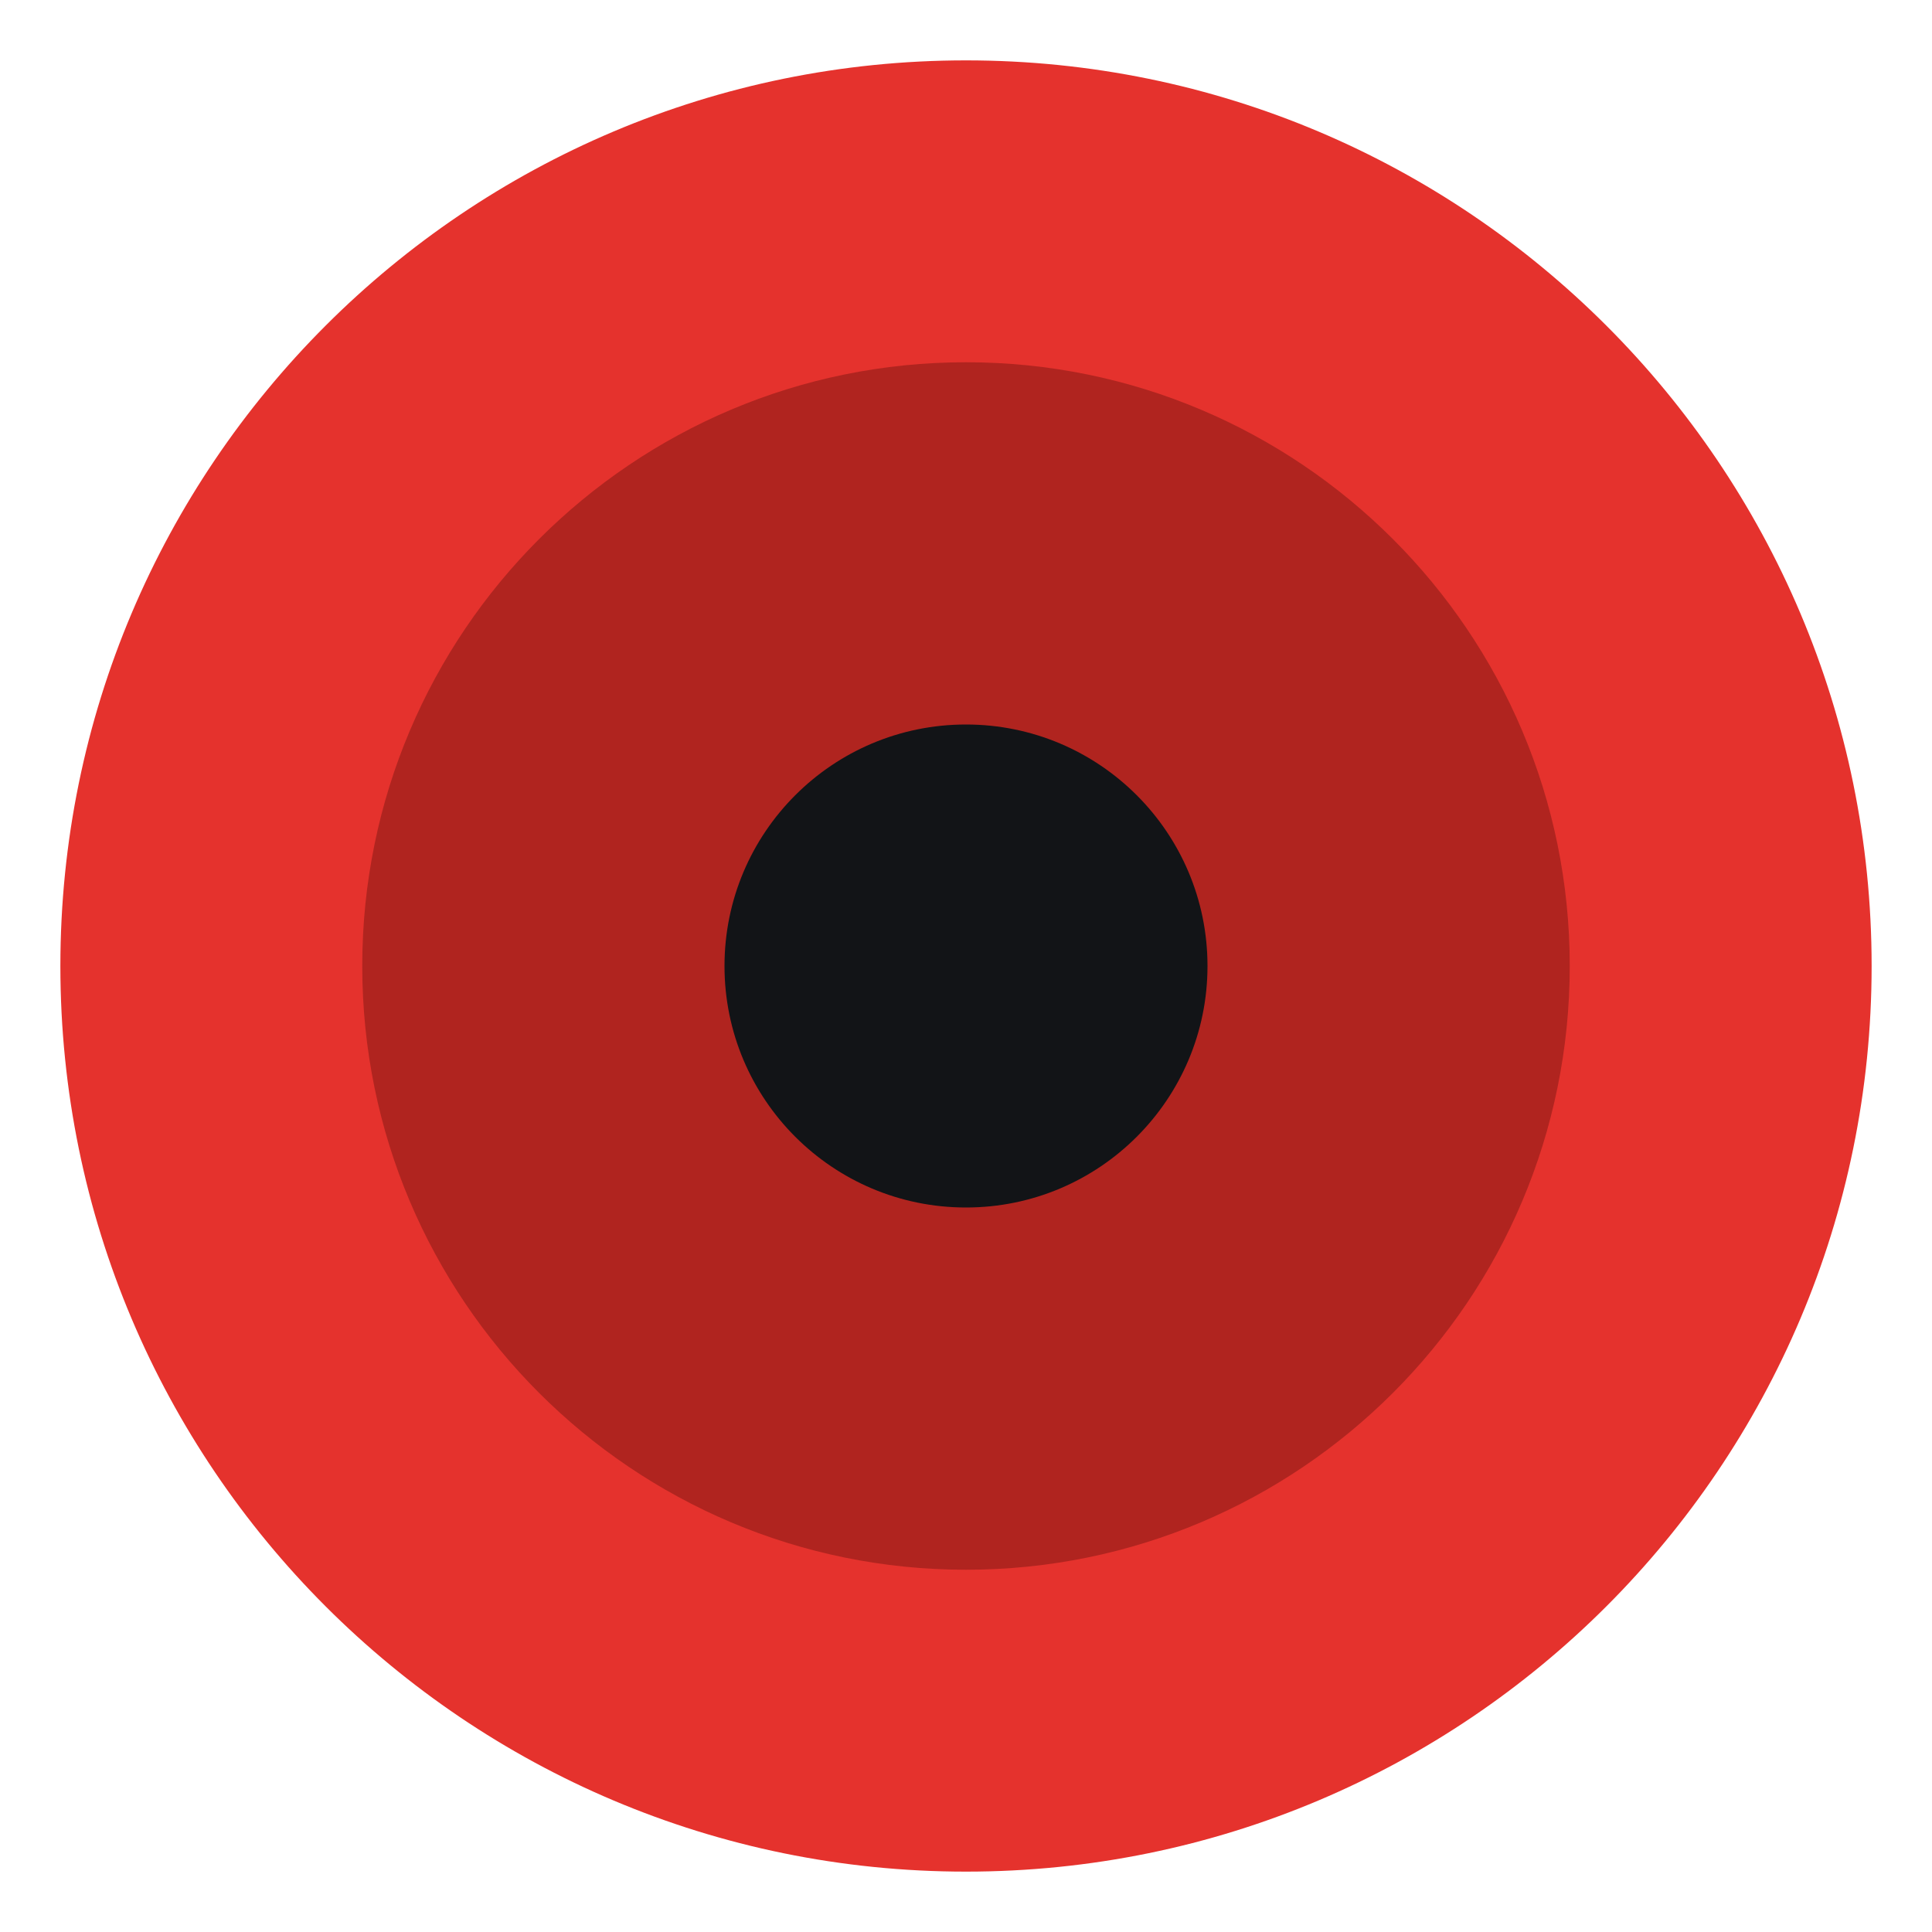
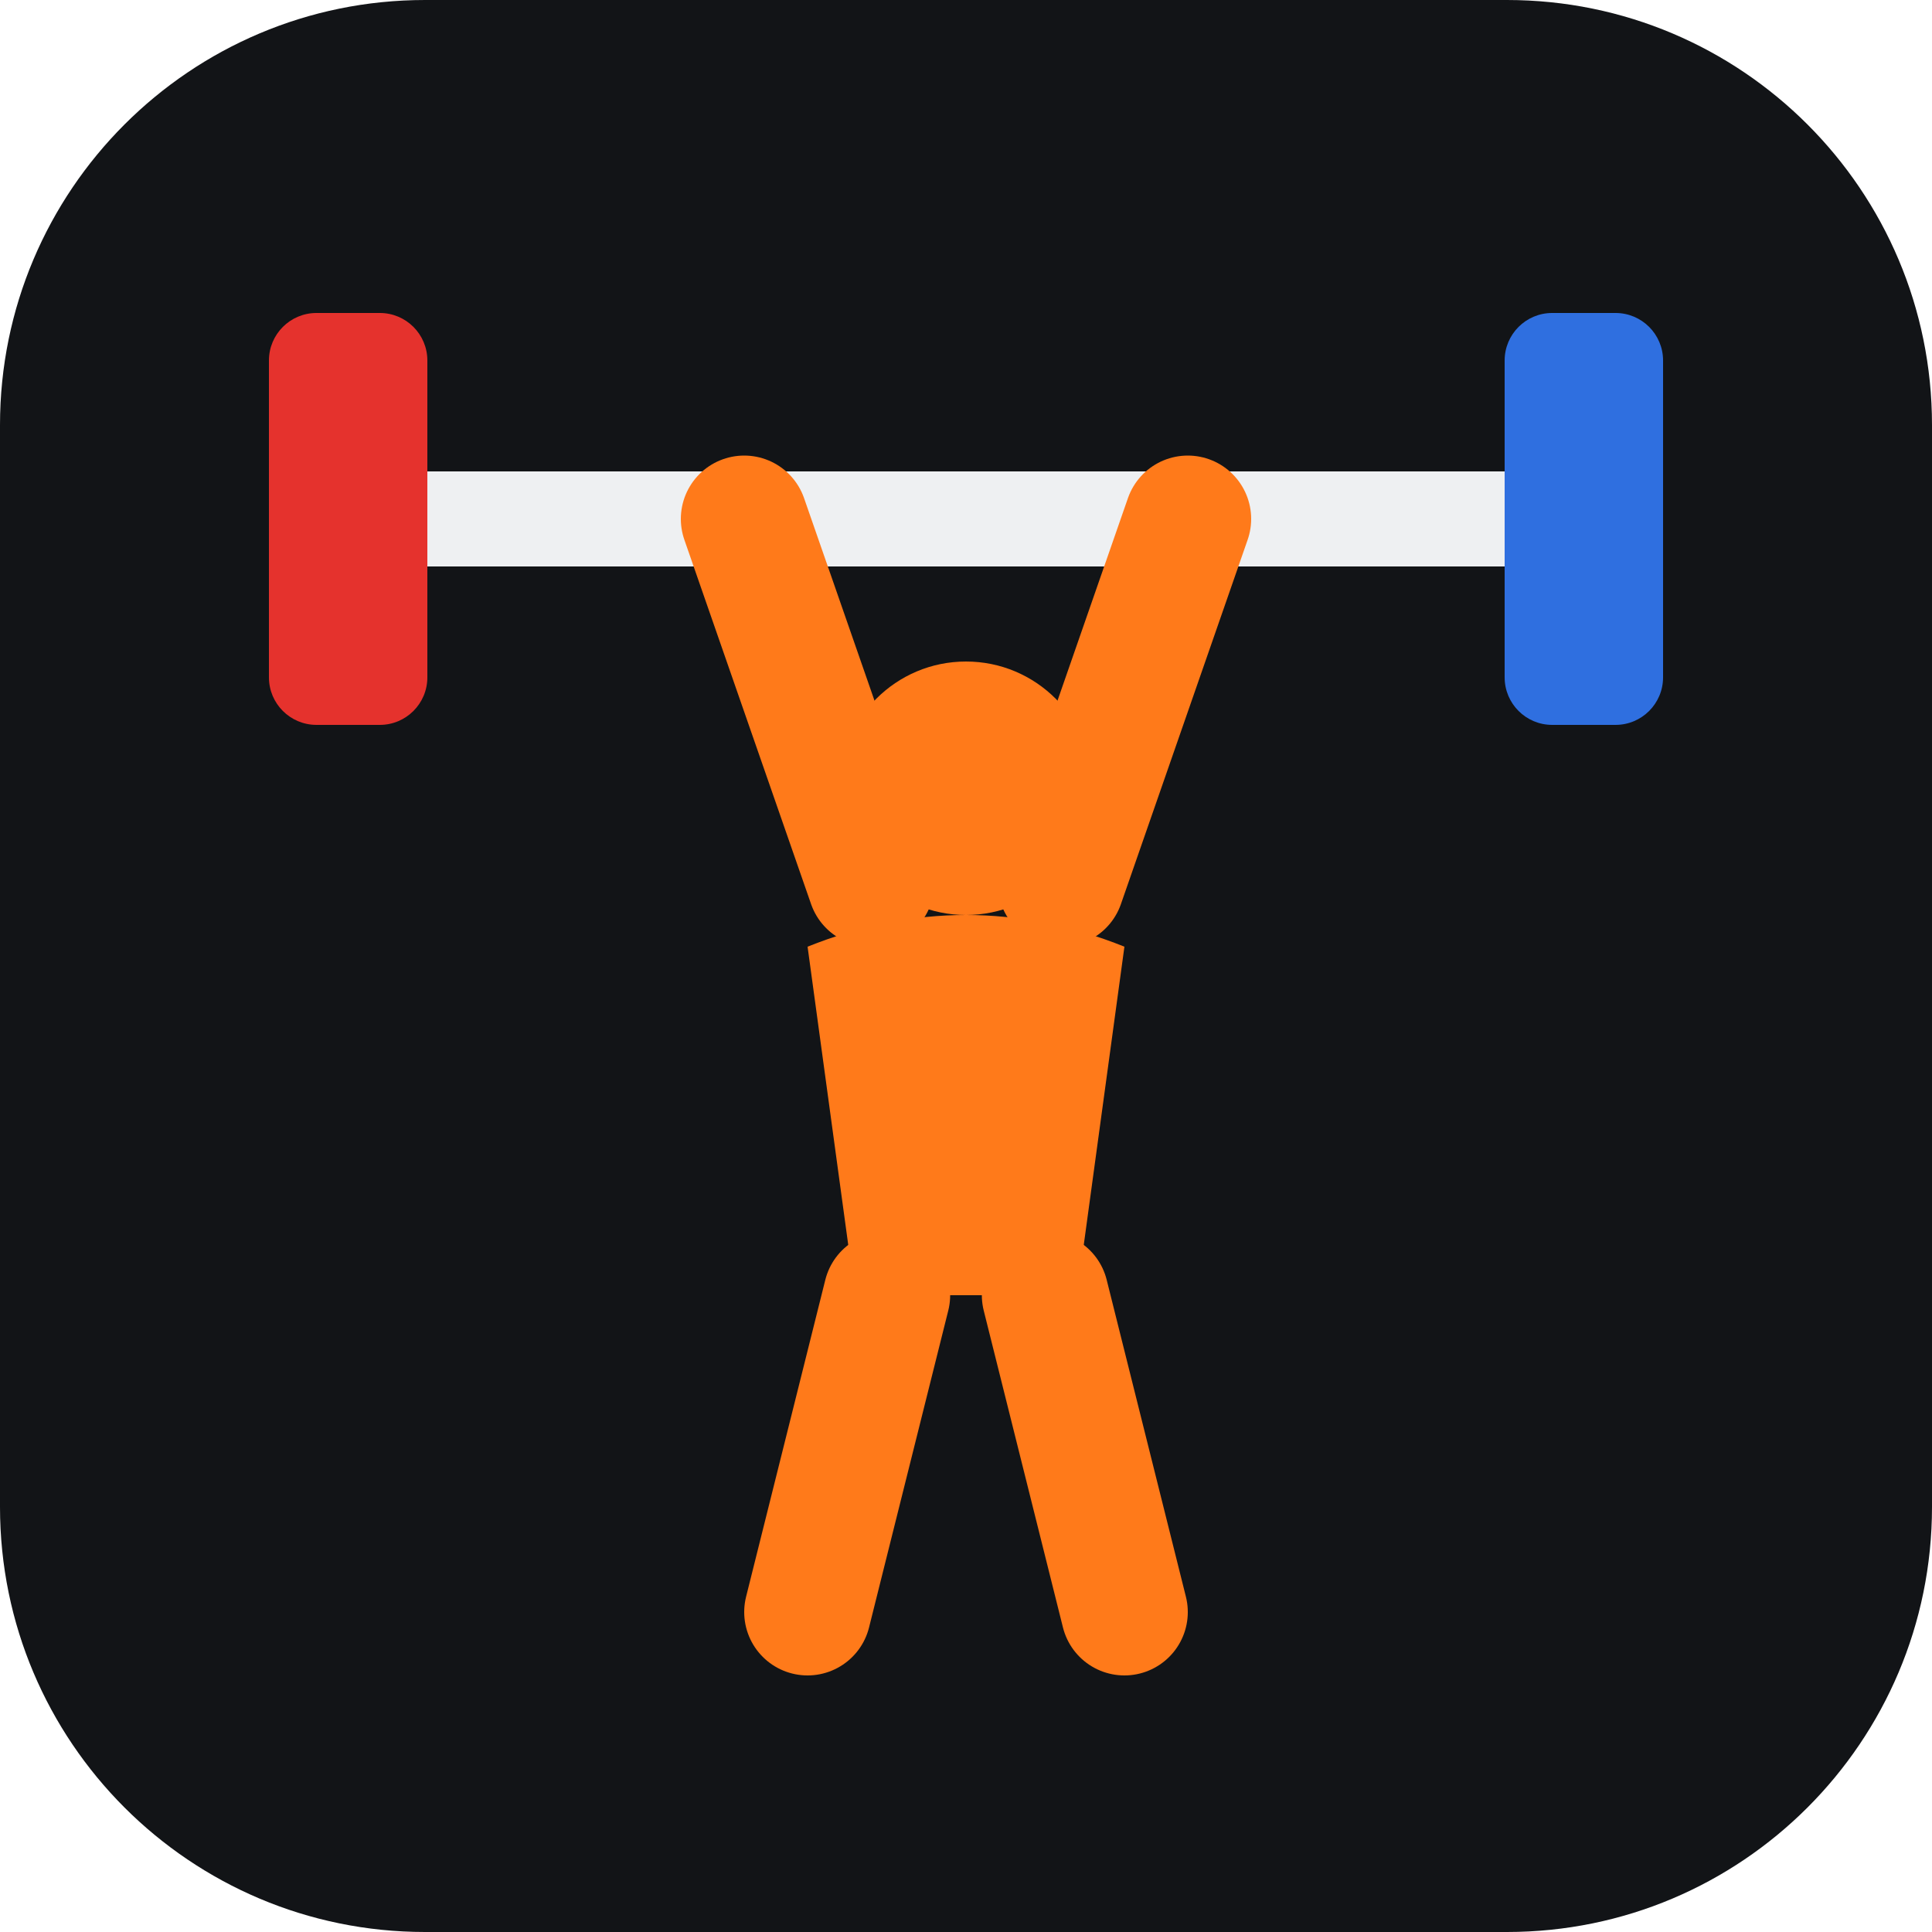
- <svg xmlns="http://www.w3.org/2000/svg" viewBox="0 0 32 32">
-   <circle cx="16" cy="16" r="15" fill="#e5322d" />
-   <circle cx="16" cy="16" r="10" fill="#b0241f" />
-   <circle cx="16" cy="16" r="4" fill="#121417" />
+ <svg xmlns="http://www.w3.org/2000/svg" viewBox="0 0 100 100">
+   <rect width="100" height="100" rx="22" fill="#121417" />
+   <g transform="translate(9 8) scale(.82)">
+     <rect x="10" y="20" width="80" height="6" rx="3" fill="#eef0f2" />
+     <rect x="6" y="10" width="10" height="26" rx="3" fill="#e5322d" />
+     <rect x="84" y="10" width="10" height="26" rx="3" fill="#2f6fe0" />
+     <path d="M36 23 L44 46 M64 23 L56 46" stroke="#ff7a1a" stroke-width="8" stroke-linecap="round" fill="none" />
+     <circle cx="50" cy="40" r="8" fill="#ff7a1a" />
+     <path d="M40 50 Q50 46 60 50 L57 72 L43 72 Z" fill="#ff7a1a" />
+     <path d="M45 72 L40 92 M55 72 L60 92" stroke="#ff7a1a" stroke-width="8" stroke-linecap="round" fill="none" />
+   </g>
</svg>
